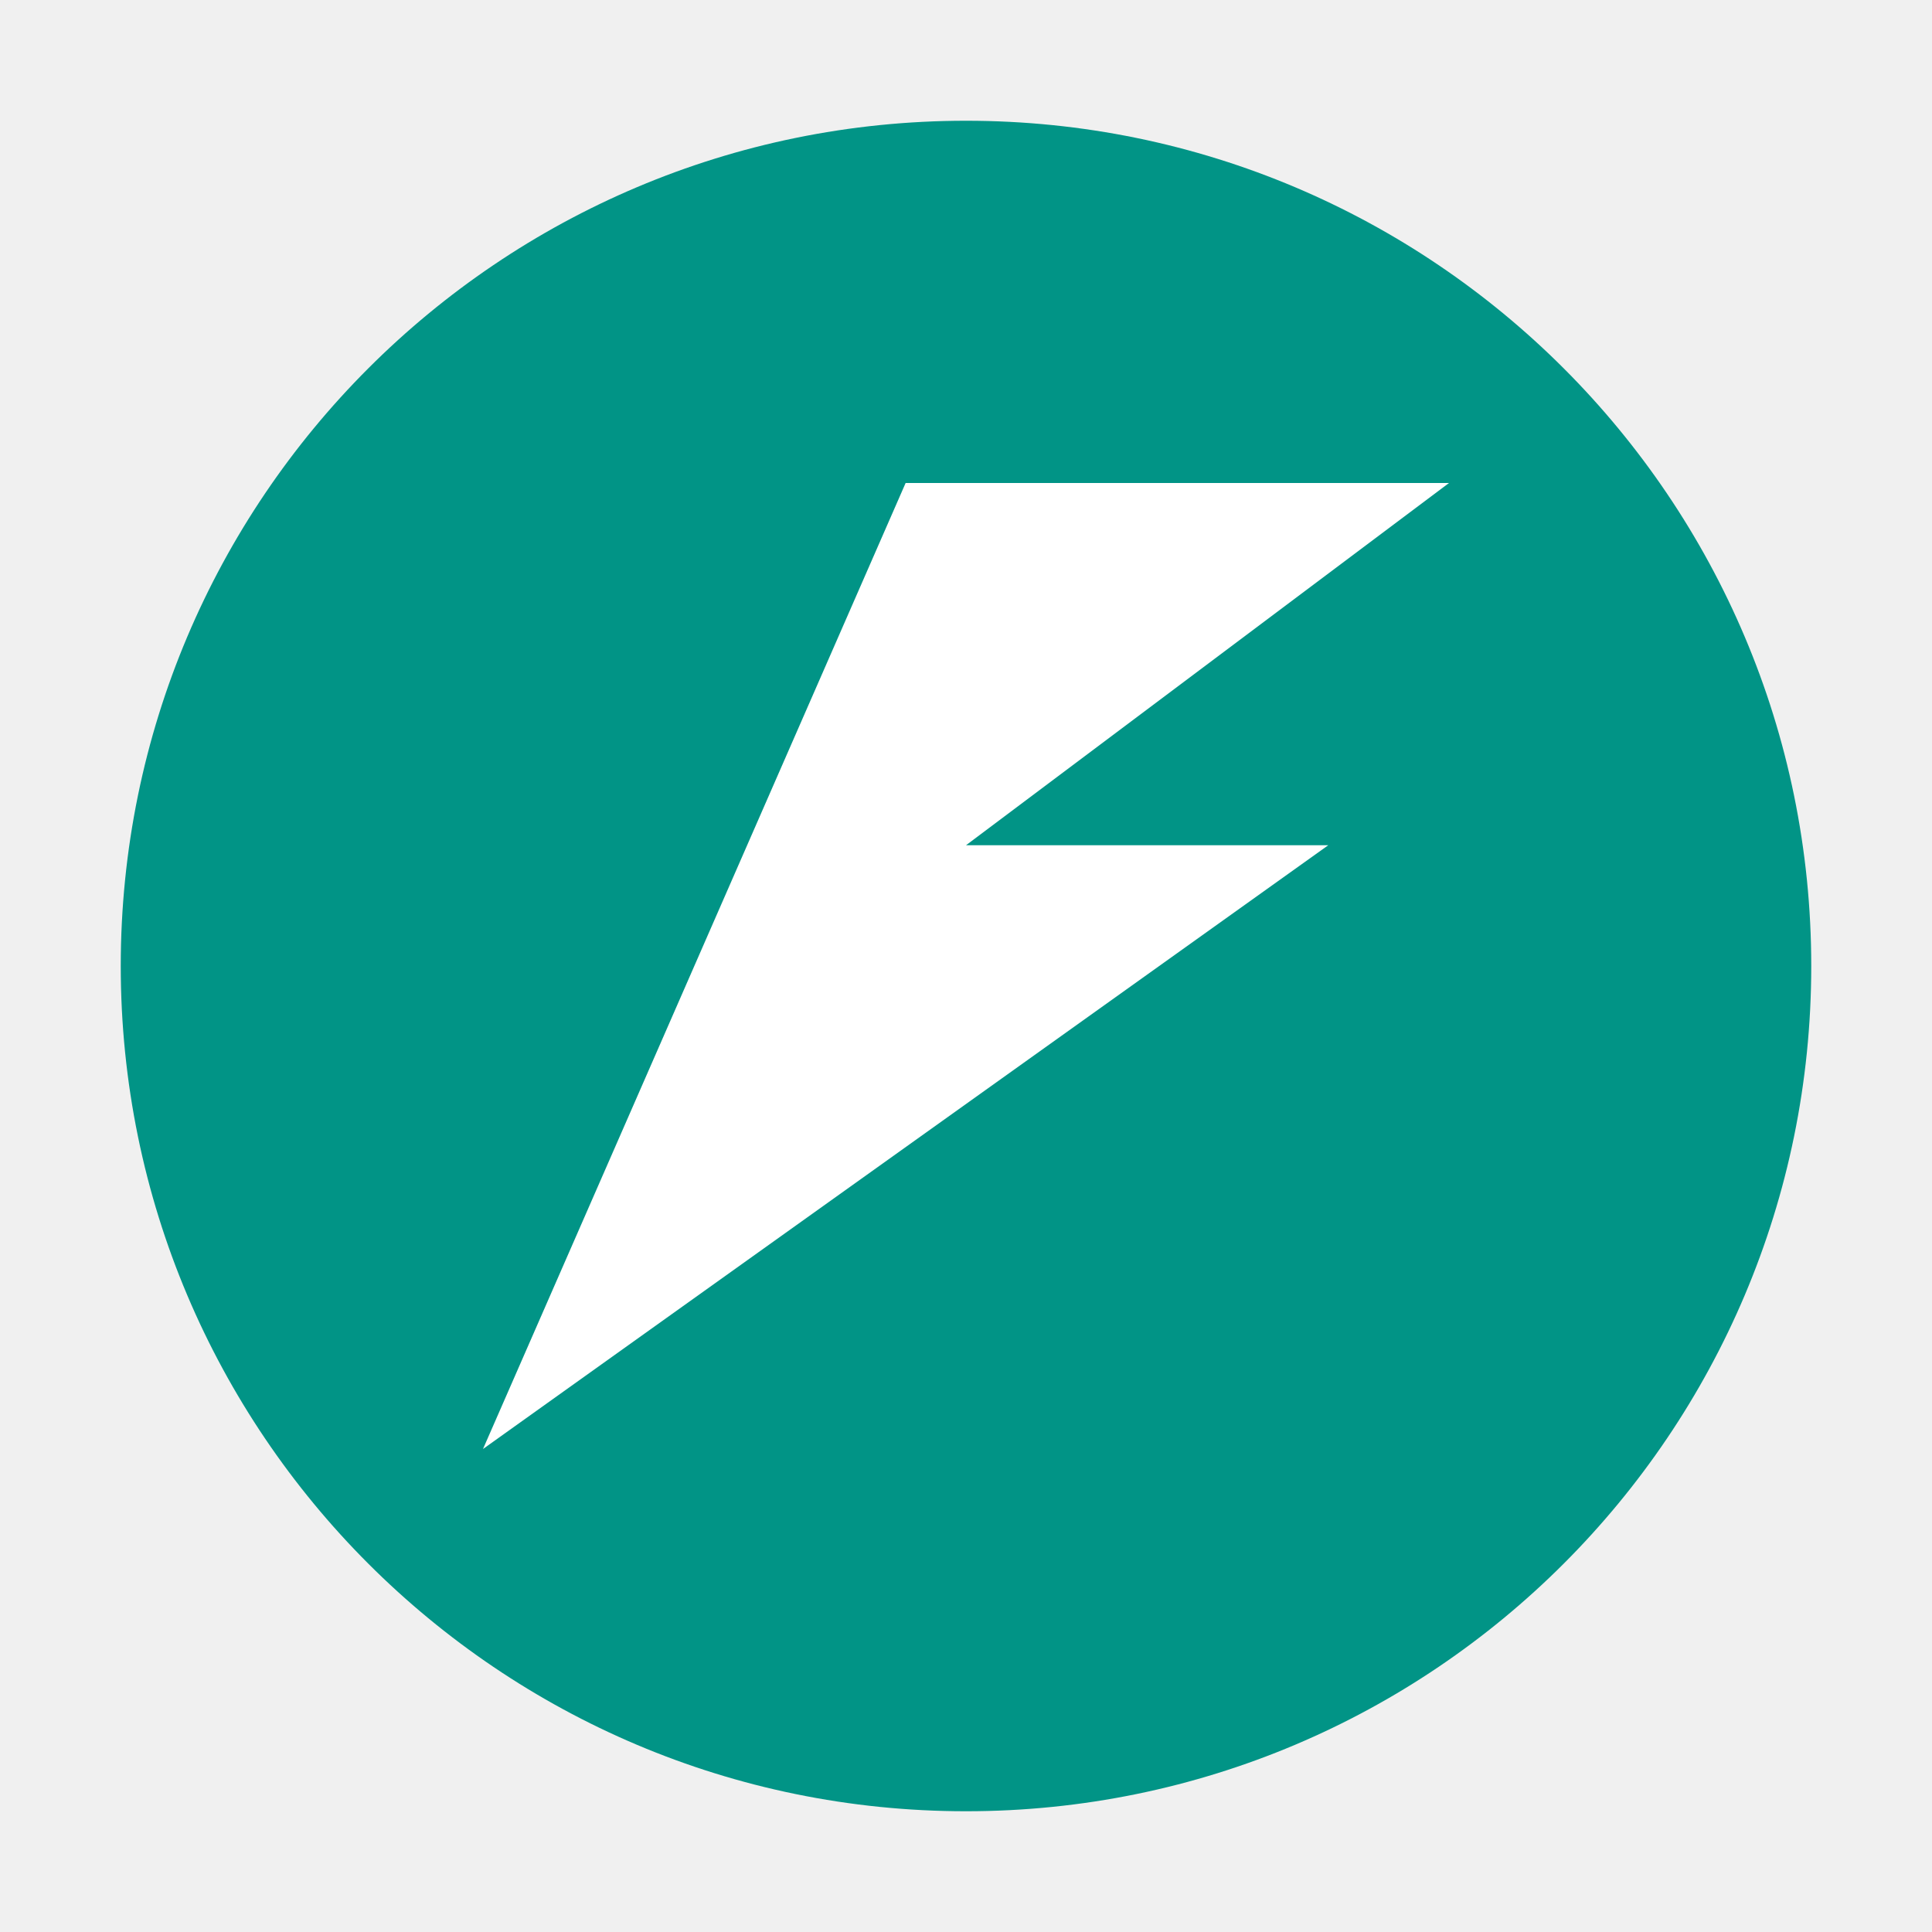
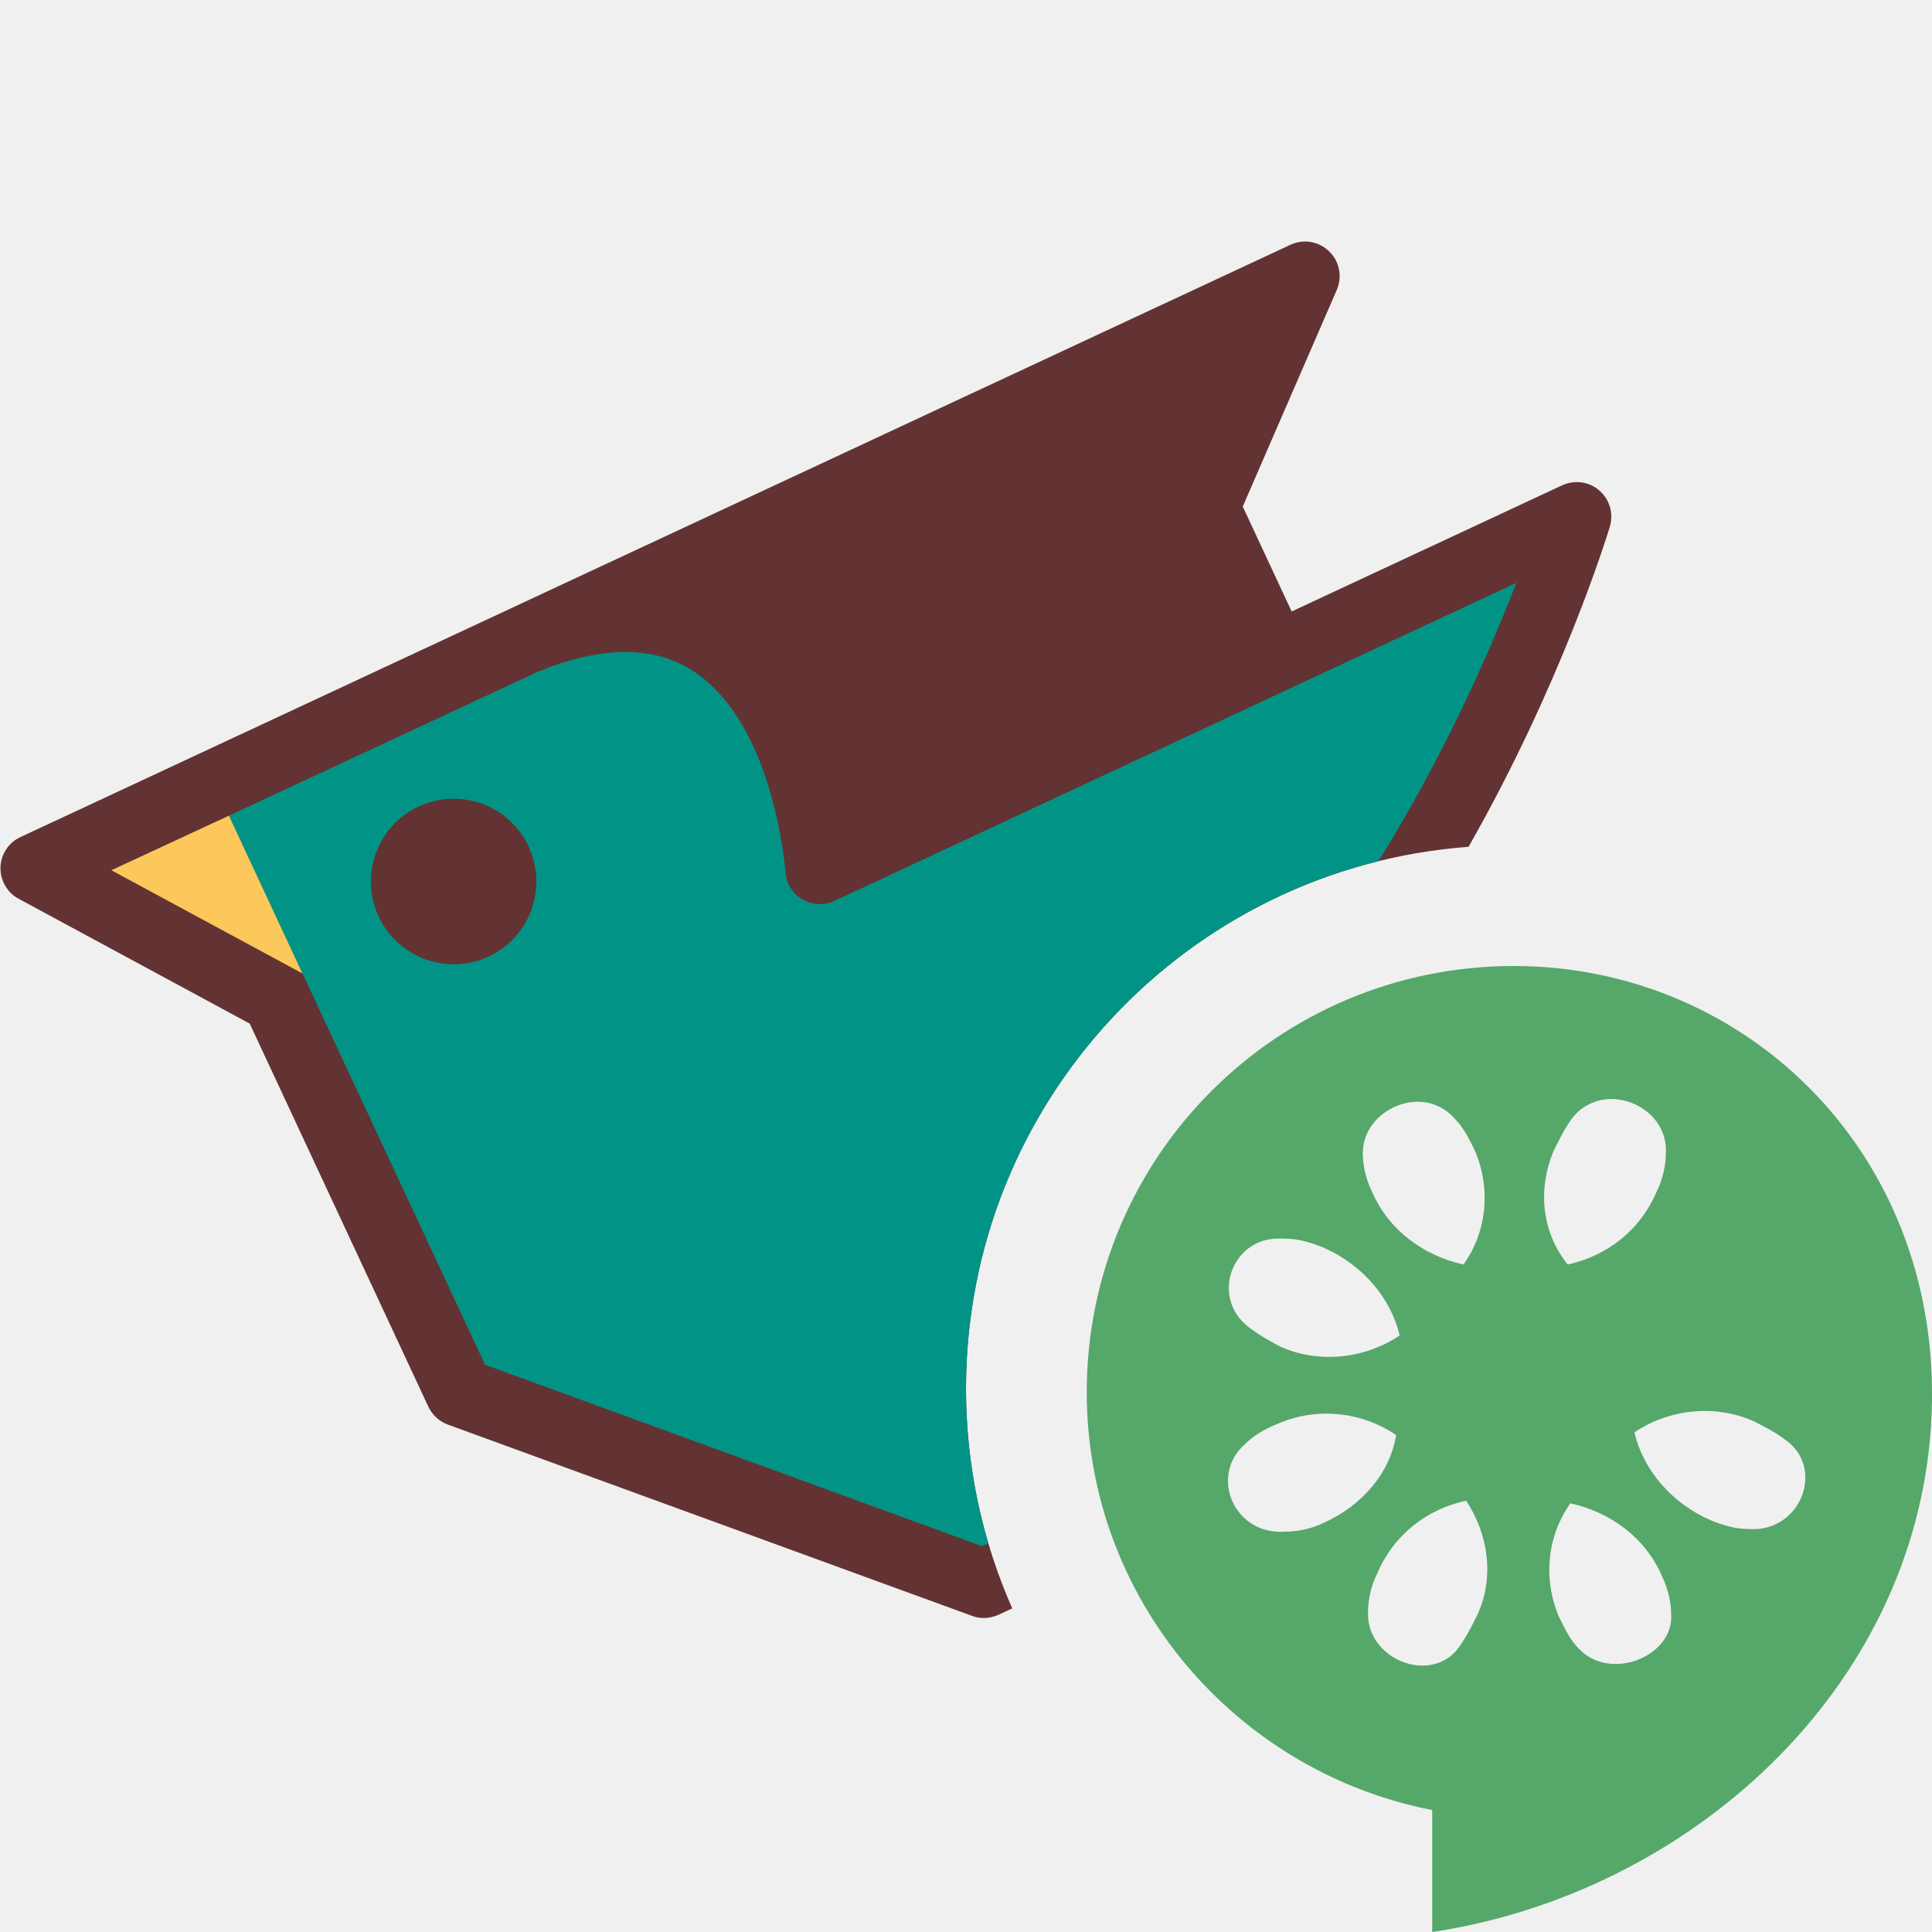
- <svg xmlns="http://www.w3.org/2000/svg" width="14" height="14" viewBox="0 0 16 16" fill="none">
-   <circle cx="8" cy="8" r="7" fill="#019486" />
-   <path d="M7.5 4L4 12L11 7H8L12 4H7.5Z" fill="white" />
+ <svg xmlns="http://www.w3.org/2000/svg" width="16" height="16" viewBox="0 0 16 16" fill="none">
+   <path d="M12.162 7.013C12.926 5.672 13.301 4.463 13.332 4.362C13.364 4.253 13.331 4.136 13.245 4.062C13.16 3.988 13.04 3.972 12.937 4.019L10.697 5.064L10.292 4.195L11.071 2.4C11.118 2.291 11.093 2.164 11.008 2.082C10.922 1.998 10.795 1.977 10.687 2.027L0.17 6.932C0.071 6.977 0.007 7.075 0.004 7.183C0.001 7.29 0.059 7.392 0.154 7.443L2.068 8.477L3.548 11.651C3.581 11.719 3.638 11.772 3.709 11.798L8.05 13.382C8.082 13.394 8.115 13.4 8.148 13.4C8.189 13.4 8.231 13.39 8.269 13.373L8.383 13.32C8.137 12.763 8 12.148 8 11.5C8 9.128 9.835 7.185 12.162 7.013Z" fill="#633333" />
+   <path fill-rule="evenodd" clip-rule="evenodd" d="M2.507 8.063L0.922 7.207L1.898 6.754L2.507 8.063Z" fill="#FCC75B" />
+   <path fill-rule="evenodd" clip-rule="evenodd" d="M11.416 7.132C9.948 7.495 8.765 8.578 8.262 9.985C8.255 9.987 8.255 9.989 8.26 9.991C8.2 10.159 8.15 10.331 8.11 10.508C8.104 10.509 8.103 10.511 8.109 10.515C8.038 10.832 8 11.162 8 11.5C8 11.945 8.065 12.375 8.185 12.781L8.134 12.805L4.017 11.302L1.896 6.755L4.457 5.562C4.976 5.351 5.404 5.346 5.726 5.548C6.415 5.98 6.503 7.207 6.504 7.22C6.511 7.314 6.563 7.4 6.644 7.448C6.725 7.495 6.825 7.501 6.911 7.461L12.558 4.827C12.34 5.39 11.96 6.258 11.416 7.132ZM3.113 7.066C3.242 6.71 3.636 6.527 3.992 6.656C4.347 6.786 4.53 7.179 4.401 7.534C4.272 7.891 3.878 8.074 3.522 7.944C3.167 7.815 2.983 7.422 3.113 7.066Z" fill="#019486" />
+   <path fill-rule="evenodd" clip-rule="evenodd" d="M14.167 12.59C13.842 12.449 13.605 12.168 13.536 11.862C13.71 11.744 13.925 11.681 14.138 11.685C14.265 11.688 14.393 11.713 14.515 11.766C14.608 11.813 14.698 11.857 14.791 11.928C15.116 12.163 14.911 12.687 14.493 12.663C14.377 12.663 14.283 12.637 14.167 12.59ZM12.911 13.391C12.772 13.062 12.82 12.709 13.005 12.45C13.331 12.521 13.628 12.731 13.767 13.06C13.814 13.155 13.84 13.275 13.84 13.369C13.863 13.722 13.326 13.931 13.071 13.649C13.001 13.578 12.958 13.485 12.911 13.391ZM13.027 9.251C13.123 9.136 13.26 9.09 13.39 9.104C13.607 9.126 13.81 9.303 13.796 9.552C13.796 9.647 13.77 9.767 13.723 9.861C13.584 10.191 13.308 10.401 12.983 10.472C12.774 10.213 12.728 9.86 12.867 9.53C12.914 9.436 12.957 9.345 13.027 9.251ZM12.077 13.649C11.845 13.955 11.306 13.74 11.33 13.34C11.33 13.246 11.356 13.132 11.402 13.038C11.541 12.709 11.817 12.498 12.142 12.428C12.328 12.71 12.376 13.063 12.237 13.369C12.19 13.463 12.146 13.555 12.077 13.649ZM10.633 12.685C10.215 12.709 10.012 12.216 10.314 11.957C10.383 11.887 10.473 11.835 10.589 11.788C10.711 11.735 10.839 11.71 10.967 11.707C11.178 11.704 11.386 11.765 11.562 11.884C11.515 12.19 11.284 12.47 10.96 12.612C10.867 12.659 10.749 12.685 10.633 12.685ZM10.633 10.258C10.749 10.258 10.844 10.285 10.96 10.332C11.285 10.473 11.521 10.754 11.591 11.06C11.312 11.248 10.936 11.297 10.611 11.156C10.519 11.109 10.428 11.057 10.336 10.987C10.031 10.744 10.195 10.278 10.561 10.258C10.585 10.257 10.607 10.255 10.633 10.258ZM12.055 9.273C12.125 9.344 12.168 9.436 12.215 9.53C12.354 9.86 12.306 10.213 12.12 10.472C11.796 10.401 11.498 10.191 11.359 9.861C11.312 9.767 11.286 9.647 11.286 9.552C11.286 9.317 11.488 9.146 11.7 9.126C11.827 9.114 11.959 9.158 12.055 9.273ZM12.536 8C10.582 8 9 9.578 9 11.529C9 13.246 10.234 14.672 11.861 14.99V16C13.978 15.682 15.852 14.005 15.992 11.805C16.131 9.604 14.491 8 12.536 8Z" fill="#55A76A" />
</svg>
